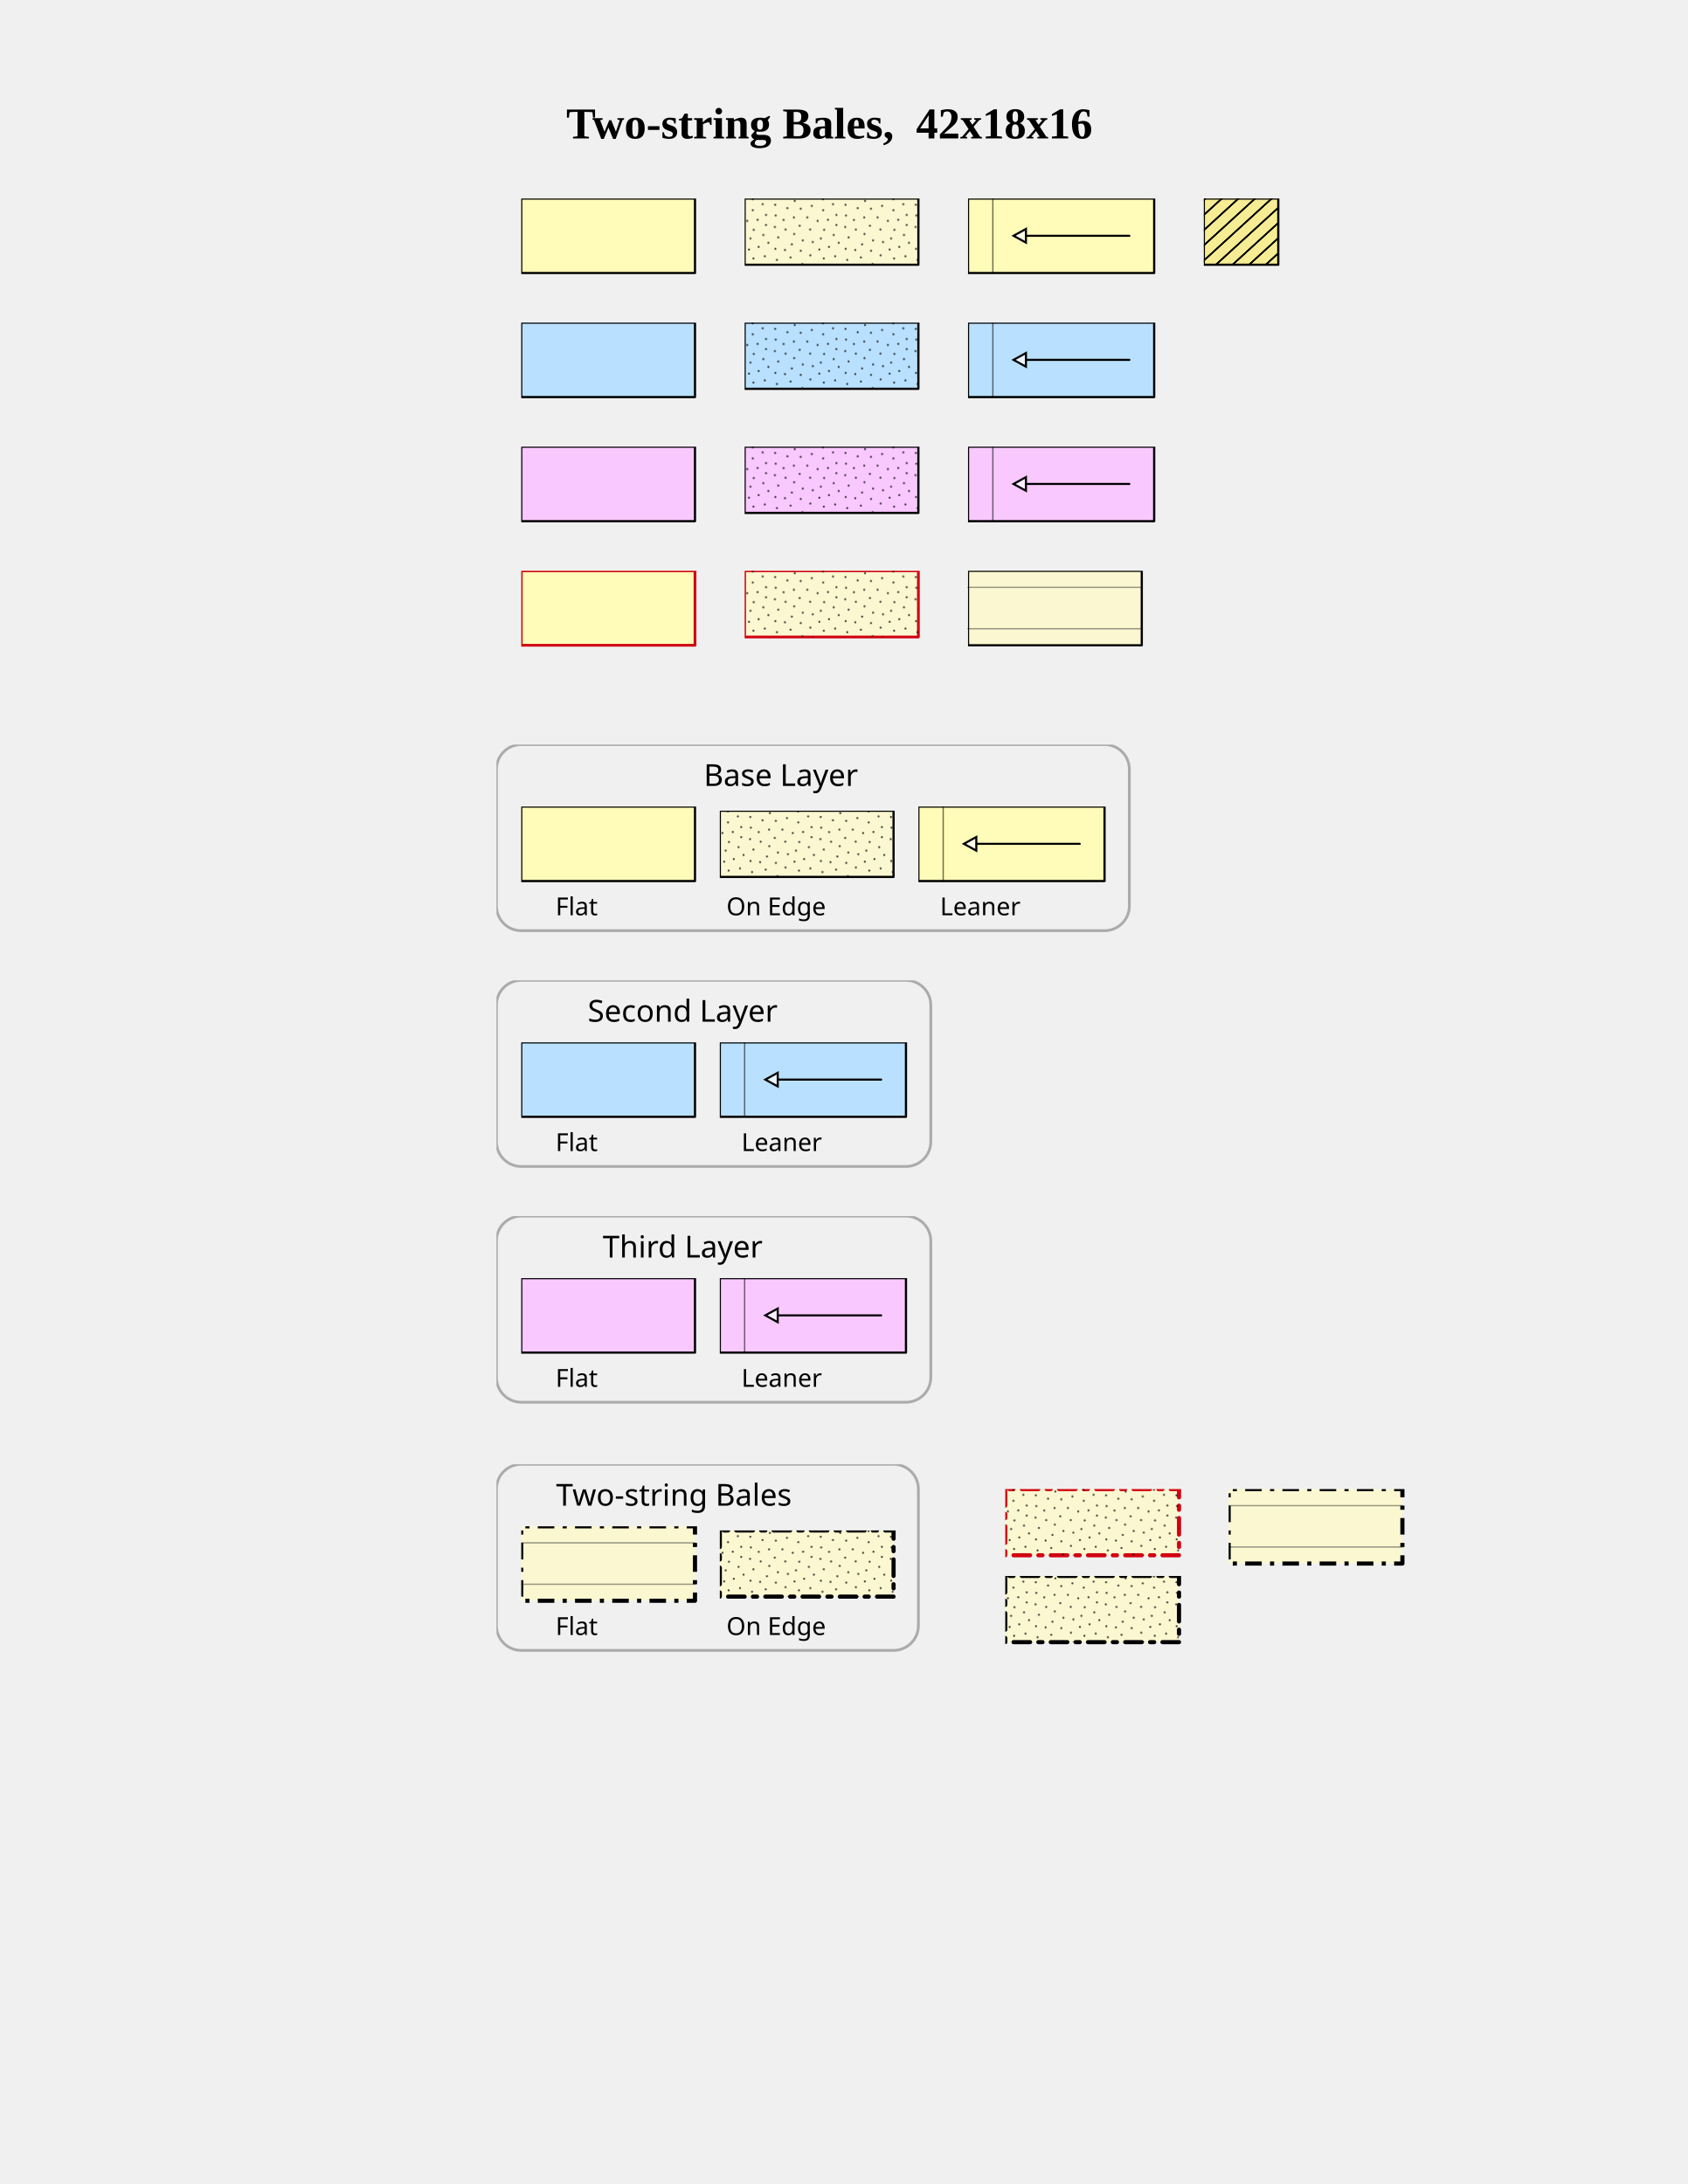
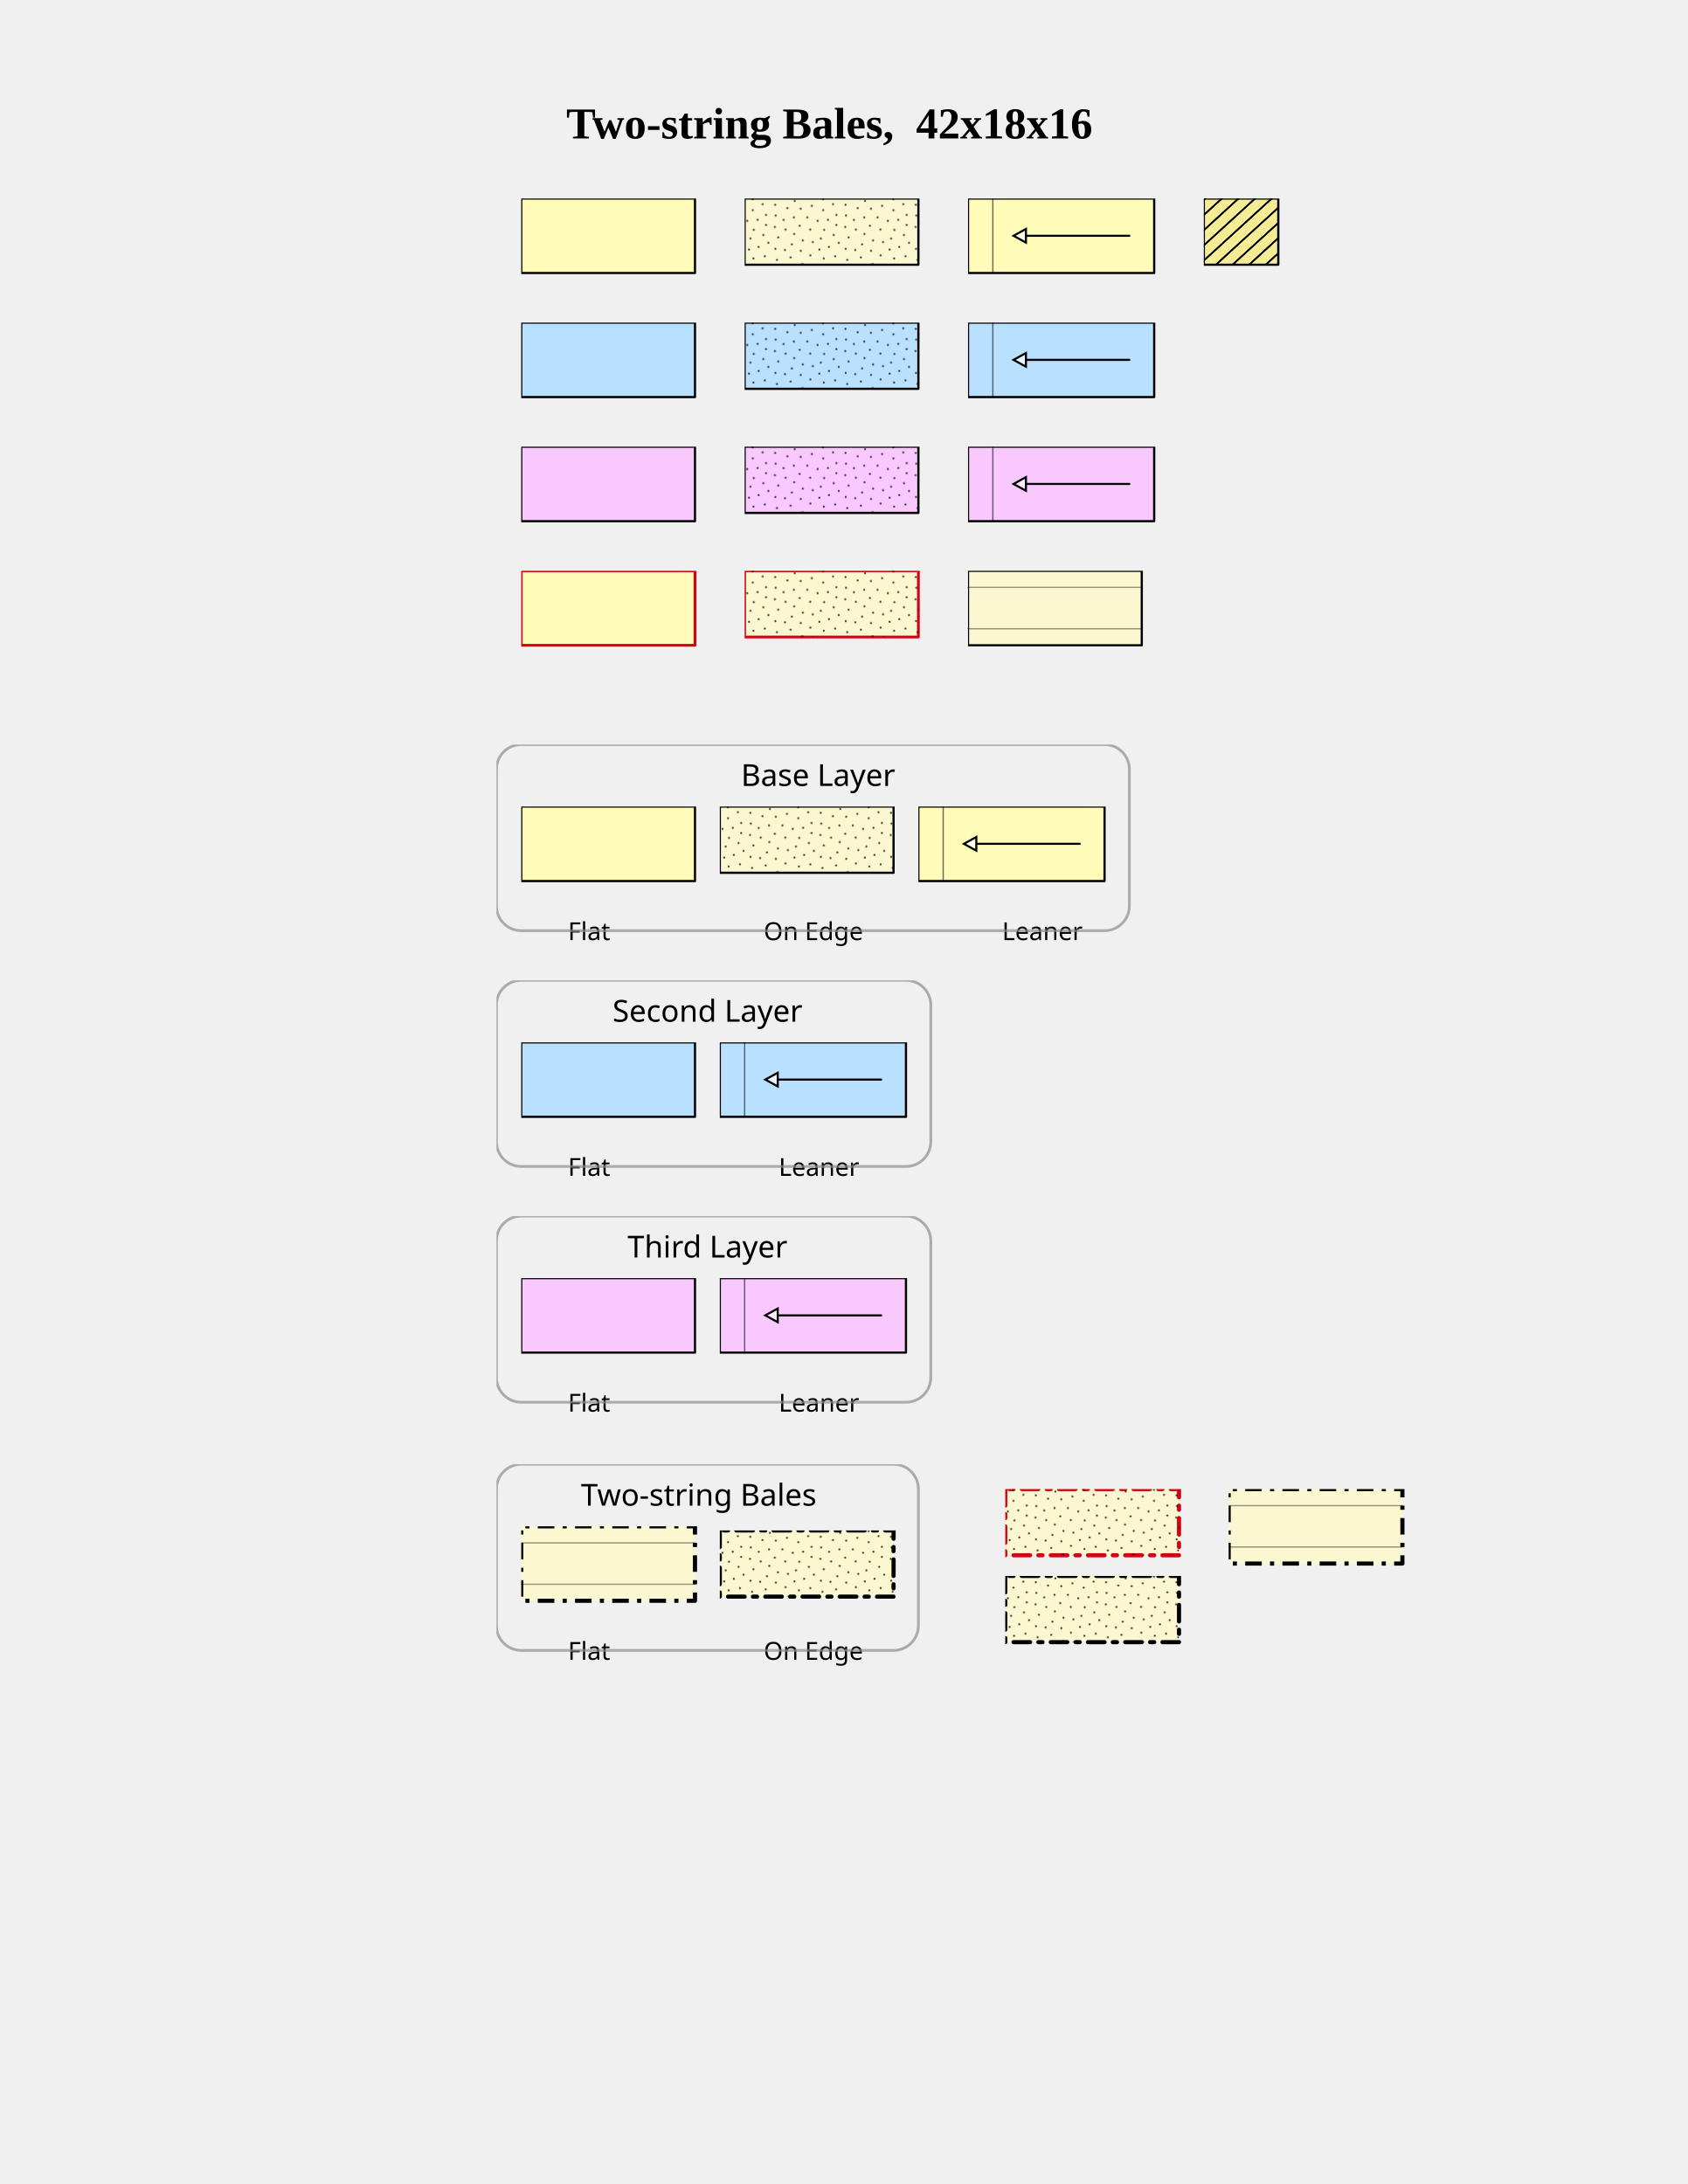
<svg xmlns="http://www.w3.org/2000/svg" xmlns:ns2="http://dairiki.org/barnhunt/inkscape-extensions" xmlns:xlink="http://www.w3.org/1999/xlink" width="8.5in" height="11in" viewBox="0 0 816 1056" version="1.1" id="svg219">
  <defs>
    <pattern xlink:href="#Strips1_5" id="bh-end-bale-stipple" patternTransform="matrix(0.6094059,0.6668921,-22.16151,20.25119,0,0)" />
    <pattern id="Strips1_5" patternTransform="translate(0,0) scale(10,10)" height="1" width="6" patternUnits="userSpaceOnUse">
      <rect height="2" width="1" y="-0.5" x="0" style="fill:black;stroke:none" />
    </pattern>
    <pattern xlink:href="#Polkadots-med" id="bh-edge-bale-stipple" patternTransform="scale(3.4)" />
    <pattern id="Polkadots-med" patternTransform="translate(0,0) scale(10,10)" height="10" width="10" patternUnits="userSpaceOnUse">
      <circle r="0.15" cy="0.810" cx="2.567" style="fill:black;stroke:none" />
      <circle r="0.15" cy="2.33" cx="3.048" style="fill:black;stroke:none" />
      <circle r="0.15" cy="2.415" cx="4.418" style="fill:black;stroke:none" />
      <circle r="0.15" cy="3.029" cx="1.844" style="fill:black;stroke:none" />
      <circle r="0.15" cy="1.363" cx="6.08" style="fill:black;stroke:none" />
      <circle r="0.15" cy="4.413" cx="5.819" style="fill:black;stroke:none" />
      <circle r="0.15" cy="4.048" cx="4.305" style="fill:black;stroke:none" />
      <circle r="0.15" cy="3.045" cx="5.541" style="fill:black;stroke:none" />
      <circle r="0.15" cy="5.527" cx="4.785" style="fill:black;stroke:none" />
      <circle r="0.15" cy="5.184" cx="2.667" style="fill:black;stroke:none" />
      <circle r="0.15" cy="1.448" cx="7.965" style="fill:black;stroke:none" />
      <circle r="0.15" cy="5.049" cx="7.047" style="fill:black;stroke:none" />
      <circle r="0.15" cy="0.895" cx="4.340" style="fill:black;stroke:none" />
      <circle r="0.15" cy="0.340" cx="7.125" style="fill:black;stroke:none" />
      <circle r="0.15" cy="1.049" cx="9.553" style="fill:black;stroke:none" />
      <circle r="0.15" cy="2.689" cx="7.006" style="fill:black;stroke:none" />
      <circle r="0.15" cy="2.689" cx="8.909" style="fill:black;stroke:none" />
      <circle r="0.15" cy="4.407" cx="9.315" style="fill:black;stroke:none" />
      <circle r="0.15" cy="3.870" cx="7.820" style="fill:black;stroke:none" />
      <circle r="0.15" cy="5.948" cx="8.270" style="fill:black;stroke:none" />
      <circle r="0.15" cy="7.428" cx="7.973" style="fill:black;stroke:none" />
      <circle r="0.15" cy="8.072" cx="9.342" style="fill:black;stroke:none" />
      <circle r="0.15" cy="9.315" cx="8.206" style="fill:black;stroke:none" />
      <circle r="0.15" cy="9.475" cx="9.682" style="fill:black;stroke:none" />
      <circle r="0.15" cy="6.186" cx="9.688" style="fill:black;stroke:none" />
      <circle r="0.15" cy="6.296" cx="3.379" style="fill:black;stroke:none" />
      <circle r="0.15" cy="8.204" cx="2.871" style="fill:black;stroke:none" />
      <circle r="0.15" cy="8.719" cx="4.59" style="fill:black;stroke:none" />
      <circle r="0.15" cy="9.671" cx="3.181" style="fill:black;stroke:none" />
      <circle r="0.15" cy="7.315" cx="5.734" style="fill:black;stroke:none" />
      <circle r="0.15" cy="6.513" cx="6.707" style="fill:black;stroke:none" />
      <circle r="0.15" cy="9.670" cx="5.730" style="fill:black;stroke:none" />
      <circle r="0.15" cy="8.373" cx="6.535" style="fill:black;stroke:none" />
      <circle r="0.15" cy="7.154" cx="4.37" style="fill:black;stroke:none" />
      <circle r="0.15" cy="7.25" cx="0.622" style="fill:black;stroke:none" />
      <circle r="0.15" cy="5.679" cx="0.831" style="fill:black;stroke:none" />
      <circle r="0.15" cy="8.519" cx="1.257" style="fill:black;stroke:none" />
      <circle r="0.15" cy="6.877" cx="1.989" style="fill:black;stroke:none" />
      <circle r="0.15" cy="3.181" cx="0.374" style="fill:black;stroke:none" />
      <circle r="0.15" cy="1.664" cx="1.166" style="fill:black;stroke:none" />
      <circle r="0.15" cy="0.093" cx="1.151" style="fill:black;stroke:none" />
      <circle r="0.15" cy="10.093" cx="1.151" style="fill:black;stroke:none" />
      <circle r="0.15" cy="4.451" cx="1.302" style="fill:black;stroke:none" />
      <circle r="0.15" cy="3.763" cx="3.047" style="fill:black;stroke:none" />
    </pattern>
    <symbol id="bale-1-42x18x16" ns2:count-as="bale-42x18x16">
      <rect height="36" width="84" style="opacity:1;fill:#fffbb8;fill-opacity:1;stroke:#000000;stroke-width:1.067;stroke-linecap:round;stroke-linejoin:round;stroke-miterlimit:4" x="0" y="0" />
    </symbol>
    <symbol id="bale-1-edge-42x18x16" ns2:count-as="bale-42x18x16">
      <rect height="32" width="84" style="opacity:1;fill:#fbf7d1;fill-opacity:1;stroke:#000000;stroke-width:1.067;stroke-linecap:round;stroke-linejoin:round;stroke-miterlimit:4;stroke-dasharray:none;stroke-dashoffset:0;stroke-opacity:1" x="0" y="0" />
      <rect style="fill:url(#bh-edge-bale-stipple);fill-opacity:0.7;stroke:none" width="84" height="32" x="0" y="0" />
    </symbol>
    <symbol id="bale-1-leaner-42x18x16" ns2:count-as="bale-42x18x16">
      <rect style="fill:#fffbb8;fill-opacity:1;stroke:#000000;stroke-width:1.067;stroke-linecap:butt;stroke-linejoin:round;stroke-miterlimit:4;stroke-opacity:1" width="90" height="36" x="0" y="0" />
      <path style="fill:none;stroke:#000000;stroke-width:0.64;stroke-linecap:butt;stroke-miterlimit:4;stroke-opacity:0.553" d="M 12,0 V 36" />
      <path d="M 78,18 H 28 v -3.3 l -6,3.3 6,3.3 V 18" style="fill:#ffffff;fill-opacity:0.698;fill-rule:evenodd;stroke:#000000;stroke-width:1px;stroke-linecap:round;stroke-linejoin:miter;stroke-opacity:1" />
    </symbol>
    <symbol id="bale-2-42x18x16" ns2:count-as="bale-42x18x16">
      <rect y="0" x="0" style="opacity:1;fill:#b9e1ff;fill-opacity:1;stroke:#000000;stroke-width:1.067;stroke-linecap:round;stroke-linejoin:round;stroke-miterlimit:4" width="84" height="36" />
    </symbol>
    <symbol id="bale-2-edge-42x18x16" ns2:count-as="bale-42x18x16">
      <rect y="0" x="0" style="opacity:1;fill:#b9e1ff;fill-opacity:1;stroke:#000000;stroke-width:1.067;stroke-linecap:round;stroke-linejoin:round;stroke-miterlimit:4;stroke-dasharray:none;stroke-dashoffset:0;stroke-opacity:1" width="84" height="32" />
      <rect width="84" height="32" x="0" y="0" style="fill:url(#bh-edge-bale-stipple);fill-opacity:0.7;stroke:none" />
    </symbol>
    <symbol id="bale-2-leaner-42x18x16" ns2:count-as="bale-42x18x16">
      <rect y="0" x="0" height="36" width="90" style="fill:#b9e1ff;fill-opacity:1;stroke:#000000;stroke-width:1.067;stroke-linecap:butt;stroke-linejoin:round;stroke-miterlimit:4;stroke-dasharray:none;stroke-opacity:1" />
      <path d="M 12,0 V 36" style="fill:none;fill-opacity:0.75;fill-rule:evenodd;stroke:#000000;stroke-width:0.64;stroke-linecap:butt;stroke-linejoin:miter;stroke-miterlimit:4;stroke-dasharray:none;stroke-opacity:0.553" />
      <path style="fill:#ffffff;fill-opacity:0.698;fill-rule:evenodd;stroke:#000000;stroke-width:1px;stroke-linecap:round;stroke-linejoin:miter;stroke-opacity:1" d="M 78,18 H 28 v -3.3 l -6,3.3 6,3.3 V 18" />
    </symbol>
    <symbol id="bale-3-42x18x16" ns2:count-as="bale-42x18x16">
      <rect height="36" width="84" style="opacity:1;fill:#f9c8ff;fill-opacity:1;stroke:#000000;stroke-width:1.067;stroke-linecap:round;stroke-linejoin:round;stroke-miterlimit:4" x="0" y="0" />
    </symbol>
    <symbol id="bale-3-edge-42x18x16" ns2:count-as="bale-42x18x16">
      <rect height="32" width="84" style="opacity:1;fill:#f9c8ff;fill-opacity:1;stroke:#000000;stroke-width:1.067;stroke-linecap:round;stroke-linejoin:round;stroke-miterlimit:4;stroke-dasharray:none;stroke-dashoffset:0;stroke-opacity:1" x="0" y="0" />
      <rect width="84" height="32" x="0" y="0" style="fill:url(#bh-edge-bale-stipple);fill-opacity:0.7;stroke:none" />
    </symbol>
    <symbol id="bale-3-leaner-42x18x16" ns2:count-as="bale-42x18x16">
      <rect style="fill:#f9c8ff;fill-opacity:1;stroke:#000000;stroke-width:1.067;stroke-linecap:butt;stroke-linejoin:round;stroke-miterlimit:4;stroke-dasharray:none;stroke-opacity:1" width="90" height="36" x="0" y="0" />
      <path style="fill:none;fill-opacity:0.75;fill-rule:evenodd;stroke:#000000;stroke-width:0.64;stroke-linecap:butt;stroke-linejoin:miter;stroke-miterlimit:4;stroke-dasharray:none;stroke-opacity:0.553" d="M 12,0 V 36" />
      <path style="fill:#ffffff;fill-opacity:0.698;fill-rule:evenodd;stroke:#000000;stroke-width:1px;stroke-linecap:round;stroke-linejoin:miter;stroke-opacity:1" d="M 78,18 H 28 v -3.3 l -6,3.3 6,3.3 V 18" />
    </symbol>
    <symbol id="bale-1-anchor-42x18x16" ns2:count-as="bale-42x18x16">
      <rect y="0" x="0" style="opacity:1;fill:#fffbb8;fill-opacity:1;stroke:#d20312;stroke-width:1.333;stroke-linecap:round;stroke-linejoin:round;stroke-miterlimit:4;stroke-dasharray:none;stroke-dashoffset:0;stroke-opacity:1" width="84" height="36" />
    </symbol>
    <symbol id="bale-1-anchor-edge-42x18x16" ns2:count-as="bale-42x18x16">
      <rect y="0" x="0" style="opacity:1;fill:#fbf7d1;fill-opacity:1;stroke:#d20312;stroke-width:1.333;stroke-linecap:round;stroke-linejoin:round;stroke-miterlimit:4;stroke-dasharray:none;stroke-dashoffset:0;stroke-opacity:1" width="84" height="32" />
      <rect width="84" height="32" x="0" y="0" style="fill:url(#bh-edge-bale-stipple);fill-opacity:0.7;stroke:none" />
    </symbol>
    <symbol id="bale-1-with-strings-42x18x16" ns2:count-as="bale-42x18x16">
      <rect style="display:inline;fill:#fbf7d1;fill-opacity:1;stroke:#000000;stroke-width:1.067;stroke-linecap:butt;stroke-linejoin:round;stroke-miterlimit:4;stroke-opacity:1" width="84" height="36" x="0" y="0" />
      <path style="display:inline;fill:none;stroke:#000000;stroke-width:0.625;stroke-linecap:round;stroke-opacity:0.4" d="M 0,8 H 84" id="string-42x18x16" />
      <use x="0" y="0" xlink:href="#string-42x18x16" transform="translate(0,20)" width="100%" height="100%" />
    </symbol>
    <symbol id="legend-1-42x18x16">
      <g>
-         <use xlink:href="#bale-1-42x18x16" x="0" y="0" width="100%" height="100%" transform="translate(12,30)" />
-         <use xlink:href="#bale-1-edge-42x18x16" x="0" y="0" width="100%" height="100%" transform="translate(108,32)" />
-         <use xlink:href="#bale-1-leaner-42x18x16" x="0" y="0" width="100%" height="100%" transform="translate(204, 30)" />
-         <text xml:space="preserve" style="font-style:normal;font-variant:normal;font-weight:normal;font-stretch:normal;font-size:12px;line-height:125%;font-family:'Rock Salt';-inkscape-font-specification:'Rock Salt, Normal';font-variant-ligatures:normal;font-variant-caps:normal;font-variant-numeric:normal;font-feature-settings:normal;text-align:center;letter-spacing:0px;word-spacing:0px;writing-mode:lr-tb;text-anchor:middle;fill:#000000;fill-opacity:1;stroke:none;stroke-width:1px;stroke-linecap:butt;stroke-linejoin:miter;stroke-opacity:1" x="58.84" y="94.546" transform="translate(-6,-12)">
+         <use xlink:href="#bale-1-42x18x16" x="12" y="30" width="100%" height="100%" />
+         <use xlink:href="#bale-1-edge-42x18x16" x="108" y="30" width="100%" height="100%" />
+         <use xlink:href="#bale-1-leaner-42x18x16" x="204" y="30" width="100%" height="100%" />
+         <text xml:space="preserve" style="font-style:normal;font-variant:normal;font-weight:normal;font-stretch:normal;font-size:12px;line-height:125%;font-family:'Rock Salt';-inkscape-font-specification:'Rock Salt, Normal';font-variant-ligatures:normal;font-variant-caps:normal;font-variant-numeric:normal;font-feature-settings:normal;text-align:center;letter-spacing:0px;word-spacing:0px;writing-mode:lr-tb;text-anchor:middle;fill:#000000;fill-opacity:1;stroke:none;stroke-width:1px;stroke-linecap:butt;stroke-linejoin:miter;stroke-opacity:1" x="54" y="82.546">
          <tspan x="58.84" y="94.546">Flat</tspan>
        </text>
-         <text y="94.546" x="167.277" style="font-style:normal;font-variant:normal;font-weight:normal;font-stretch:normal;font-size:12px;line-height:125%;font-family:'Rock Salt';-inkscape-font-specification:'Rock Salt, Normal';font-variant-ligatures:normal;font-variant-caps:normal;font-variant-numeric:normal;font-feature-settings:normal;text-align:center;letter-spacing:0px;word-spacing:0px;writing-mode:lr-tb;text-anchor:middle;fill:#000000;fill-opacity:1;stroke:none;stroke-width:1px;stroke-linecap:butt;stroke-linejoin:miter;stroke-opacity:1" xml:space="preserve" transform="translate(-18,-12)">
+         <text y="82.546" x="150" style="font-style:normal;font-variant:normal;font-weight:normal;font-stretch:normal;font-size:12px;line-height:125%;font-family:'Rock Salt';-inkscape-font-specification:'Rock Salt, Normal';font-variant-ligatures:normal;font-variant-caps:normal;font-variant-numeric:normal;font-feature-settings:normal;text-align:center;letter-spacing:0px;word-spacing:0px;writing-mode:lr-tb;text-anchor:middle;fill:#000000;fill-opacity:1;stroke:none;stroke-width:1px;stroke-linecap:butt;stroke-linejoin:miter;stroke-opacity:1" xml:space="preserve">
          <tspan y="94.546" x="167.277">On Edge</tspan>
        </text>
-         <text xml:space="preserve" style="font-style:normal;font-variant:normal;font-weight:normal;font-stretch:normal;font-size:12px;line-height:125%;font-family:'Rock Salt';-inkscape-font-specification:'Rock Salt, Normal';font-variant-ligatures:normal;font-variant-caps:normal;font-variant-numeric:normal;font-feature-settings:normal;text-align:center;letter-spacing:0px;word-spacing:0px;writing-mode:lr-tb;text-anchor:middle;fill:#000000;fill-opacity:1;stroke:none;stroke-width:1px;stroke-linecap:butt;stroke-linejoin:miter;stroke-opacity:1" x="277.982" y="94.546" transform="translate(-30,-12)">
+         <text xml:space="preserve" style="font-style:normal;font-variant:normal;font-weight:normal;font-stretch:normal;font-size:12px;line-height:125%;font-family:'Rock Salt';-inkscape-font-specification:'Rock Salt, Normal';font-variant-ligatures:normal;font-variant-caps:normal;font-variant-numeric:normal;font-feature-settings:normal;text-align:center;letter-spacing:0px;word-spacing:0px;writing-mode:lr-tb;text-anchor:middle;fill:#000000;fill-opacity:1;stroke:none;stroke-width:1px;stroke-linecap:butt;stroke-linejoin:miter;stroke-opacity:1" x="249" y="82.546">
          <tspan x="277.982" y="94.546">Leaner</tspan>
        </text>
      </g>
-       <text y="20.02" x="168.883" style="font-style:normal;font-variant:normal;font-weight:normal;font-stretch:normal;font-size:14.667px;line-height:125%;font-family:'Rock Salt';-inkscape-font-specification:'Rock Salt, Normal';font-variant-ligatures:normal;font-variant-caps:normal;font-variant-numeric:normal;font-feature-settings:normal;text-align:center;letter-spacing:0px;word-spacing:0px;writing-mode:lr-tb;text-anchor:middle;fill:#000000;fill-opacity:1;stroke:none;stroke-width:1px;stroke-linecap:butt;stroke-linejoin:miter;stroke-opacity:1" xml:space="preserve" transform="translate(-18, 0)">
+       <text y="20.02" x="153" style="font-style:normal;font-variant:normal;font-weight:normal;font-stretch:normal;font-size:14.667px;line-height:125%;font-family:'Rock Salt';-inkscape-font-specification:'Rock Salt, Normal';font-variant-ligatures:normal;font-variant-caps:normal;font-variant-numeric:normal;font-feature-settings:normal;text-align:center;letter-spacing:0px;word-spacing:0px;writing-mode:lr-tb;text-anchor:middle;fill:#000000;fill-opacity:1;stroke:none;stroke-width:1px;stroke-linecap:butt;stroke-linejoin:miter;stroke-opacity:1" xml:space="preserve">
        <tspan y="20.02" x="168.883">Base Layer</tspan>
      </text>
      <rect ry="12" rx="12" y="0" x="0" height="90" width="306" style="opacity:0.687;fill:none;fill-opacity:1;fill-rule:evenodd;stroke:#8c8c8c;stroke-width:1.333;stroke-linecap:round;stroke-linejoin:round;stroke-miterlimit:4;stroke-dasharray:none;stroke-dashoffset:0;stroke-opacity:1" />
    </symbol>
    <symbol id="legend-2-42x18x16">
      <g>
-         <text y="94.546" x="58.84" style="font-style:normal;font-variant:normal;font-weight:normal;font-stretch:normal;font-size:12px;line-height:125%;font-family:'Rock Salt';-inkscape-font-specification:'Rock Salt, Normal';font-variant-ligatures:normal;font-variant-caps:normal;font-variant-numeric:normal;font-feature-settings:normal;text-align:center;letter-spacing:0px;word-spacing:0px;writing-mode:lr-tb;text-anchor:middle;fill:#000000;fill-opacity:1;stroke:none;stroke-width:1px;stroke-linecap:butt;stroke-linejoin:miter;stroke-opacity:1" xml:space="preserve" transform="translate(-6,-12)">
+         <text y="82.546" x="54" style="font-style:normal;font-variant:normal;font-weight:normal;font-stretch:normal;font-size:12px;line-height:125%;font-family:'Rock Salt';-inkscape-font-specification:'Rock Salt, Normal';font-variant-ligatures:normal;font-variant-caps:normal;font-variant-numeric:normal;font-feature-settings:normal;text-align:center;letter-spacing:0px;word-spacing:0px;writing-mode:lr-tb;text-anchor:middle;fill:#000000;fill-opacity:1;stroke:none;stroke-width:1px;stroke-linecap:butt;stroke-linejoin:miter;stroke-opacity:1" xml:space="preserve">
          <tspan y="94.546" x="58.84">Flat</tspan>
        </text>
-         <text y="94.546" x="169.982" style="font-style:normal;font-variant:normal;font-weight:normal;font-stretch:normal;font-size:12px;line-height:125%;font-family:'Rock Salt';-inkscape-font-specification:'Rock Salt, Normal';font-variant-ligatures:normal;font-variant-caps:normal;font-variant-numeric:normal;font-feature-settings:normal;text-align:center;letter-spacing:0px;word-spacing:0px;writing-mode:lr-tb;text-anchor:middle;fill:#000000;fill-opacity:1;stroke:none;stroke-width:1px;stroke-linecap:butt;stroke-linejoin:miter;stroke-opacity:1" xml:space="preserve" transform="translate(-18,-12)">
+         <text y="82.546" x="153" style="font-style:normal;font-variant:normal;font-weight:normal;font-stretch:normal;font-size:12px;line-height:125%;font-family:'Rock Salt';-inkscape-font-specification:'Rock Salt, Normal';font-variant-ligatures:normal;font-variant-caps:normal;font-variant-numeric:normal;font-feature-settings:normal;text-align:center;letter-spacing:0px;word-spacing:0px;writing-mode:lr-tb;text-anchor:middle;fill:#000000;fill-opacity:1;stroke:none;stroke-width:1px;stroke-linecap:butt;stroke-linejoin:miter;stroke-opacity:1" xml:space="preserve">
          <tspan y="94.546" x="169.982">Leaner</tspan>
        </text>
-         <use xlink:href="#bale-2-42x18x16" x="0" y="0" width="100%" height="100%" transform="translate(12,30)" />
-         <use xlink:href="#bale-2-leaner-42x18x16" x="0" y="0" width="100%" height="100%" transform="translate(108,30)" />
-       </g>
-       <text xml:space="preserve" style="font-style:normal;font-variant:normal;font-weight:normal;font-stretch:normal;font-size:14.667px;line-height:125%;font-family:'Rock Salt';-inkscape-font-specification:'Rock Salt, Normal';font-variant-ligatures:normal;font-variant-caps:normal;font-variant-numeric:normal;font-feature-settings:normal;text-align:center;letter-spacing:0px;word-spacing:0px;writing-mode:lr-tb;text-anchor:middle;fill:#000000;fill-opacity:1;stroke:none;stroke-width:1px;stroke-linecap:butt;stroke-linejoin:miter;stroke-opacity:1" x="115.396" y="20.02" transform="translate(-12, 0)">
+         <use xlink:href="#bale-2-42x18x16" x="12" y="30" width="100%" height="100%" />
+         <use xlink:href="#bale-2-leaner-42x18x16" x="108" y="30" width="100%" height="100%" />
+       </g>
+       <text xml:space="preserve" style="font-style:normal;font-variant:normal;font-weight:normal;font-stretch:normal;font-size:14.667px;line-height:125%;font-family:'Rock Salt';-inkscape-font-specification:'Rock Salt, Normal';font-variant-ligatures:normal;font-variant-caps:normal;font-variant-numeric:normal;font-feature-settings:normal;text-align:center;letter-spacing:0px;word-spacing:0px;writing-mode:lr-tb;text-anchor:middle;fill:#000000;fill-opacity:1;stroke:none;stroke-width:1px;stroke-linecap:butt;stroke-linejoin:miter;stroke-opacity:1" x="105" y="20.02">
        <tspan x="115.396" y="20.02">Second Layer</tspan>
      </text>
      <rect style="opacity:0.687;fill:none;fill-opacity:1;fill-rule:evenodd;stroke:#8c8c8c;stroke-width:1.333;stroke-linecap:round;stroke-linejoin:round;stroke-miterlimit:4;stroke-dasharray:none;stroke-dashoffset:0;stroke-opacity:1" width="210" height="90" x="0" y="0" rx="12" ry="12" />
    </symbol>
    <symbol id="legend-3-42x18x16">
      <g>
-         <text xml:space="preserve" style="font-style:normal;font-variant:normal;font-weight:normal;font-stretch:normal;font-size:12px;line-height:125%;font-family:'Rock Salt';-inkscape-font-specification:'Rock Salt, Normal';font-variant-ligatures:normal;font-variant-caps:normal;font-variant-numeric:normal;font-feature-settings:normal;text-align:center;letter-spacing:0px;word-spacing:0px;writing-mode:lr-tb;text-anchor:middle;fill:#000000;fill-opacity:1;stroke:none;stroke-width:1px;stroke-linecap:butt;stroke-linejoin:miter;stroke-opacity:1" x="58.84" y="94.546" transform="translate(-6,-12)">
+         <text xml:space="preserve" style="font-style:normal;font-variant:normal;font-weight:normal;font-stretch:normal;font-size:12px;line-height:125%;font-family:'Rock Salt';-inkscape-font-specification:'Rock Salt, Normal';font-variant-ligatures:normal;font-variant-caps:normal;font-variant-numeric:normal;font-feature-settings:normal;text-align:center;letter-spacing:0px;word-spacing:0px;writing-mode:lr-tb;text-anchor:middle;fill:#000000;fill-opacity:1;stroke:none;stroke-width:1px;stroke-linecap:butt;stroke-linejoin:miter;stroke-opacity:1" x="54" y="82.546">
          <tspan x="58.84" y="94.546">Flat</tspan>
        </text>
-         <text xml:space="preserve" style="font-style:normal;font-variant:normal;font-weight:normal;font-stretch:normal;font-size:12px;line-height:125%;font-family:'Rock Salt';-inkscape-font-specification:'Rock Salt, Normal';font-variant-ligatures:normal;font-variant-caps:normal;font-variant-numeric:normal;font-feature-settings:normal;text-align:center;letter-spacing:0px;word-spacing:0px;writing-mode:lr-tb;text-anchor:middle;fill:#000000;fill-opacity:1;stroke:none;stroke-width:1px;stroke-linecap:butt;stroke-linejoin:miter;stroke-opacity:1" x="169.982" y="94.546" transform="translate(-18,-12)">
+         <text xml:space="preserve" style="font-style:normal;font-variant:normal;font-weight:normal;font-stretch:normal;font-size:12px;line-height:125%;font-family:'Rock Salt';-inkscape-font-specification:'Rock Salt, Normal';font-variant-ligatures:normal;font-variant-caps:normal;font-variant-numeric:normal;font-feature-settings:normal;text-align:center;letter-spacing:0px;word-spacing:0px;writing-mode:lr-tb;text-anchor:middle;fill:#000000;fill-opacity:1;stroke:none;stroke-width:1px;stroke-linecap:butt;stroke-linejoin:miter;stroke-opacity:1" x="153" y="82.546">
          <tspan x="169.982" y="94.546">Leaner</tspan>
        </text>
-         <use xlink:href="#bale-3-42x18x16" x="0" y="0" width="100%" height="100%" transform="translate(12,30)" />
-         <use xlink:href="#bale-3-leaner-42x18x16" x="0" y="0" width="100%" height="100%" transform="translate(108,30)" />
-       </g>
-       <text y="20.02" x="115.396" style="font-style:normal;font-variant:normal;font-weight:normal;font-stretch:normal;font-size:14.667px;line-height:125%;font-family:'Rock Salt';-inkscape-font-specification:'Rock Salt, Normal';font-variant-ligatures:normal;font-variant-caps:normal;font-variant-numeric:normal;font-feature-settings:normal;text-align:center;letter-spacing:0px;word-spacing:0px;writing-mode:lr-tb;text-anchor:middle;fill:#000000;fill-opacity:1;stroke:none;stroke-width:1px;stroke-linecap:butt;stroke-linejoin:miter;stroke-opacity:1" xml:space="preserve" transform="translate(-12, 0)">
+         <use xlink:href="#bale-3-42x18x16" x="12" y="30" width="100%" height="100%" />
+         <use xlink:href="#bale-3-leaner-42x18x16" x="108" y="30" width="100%" height="100%" />
+       </g>
+       <text x="105" y="20.02" style="font-style:normal;font-variant:normal;font-weight:normal;font-stretch:normal;font-size:14.667px;line-height:125%;font-family:'Rock Salt';-inkscape-font-specification:'Rock Salt, Normal';font-variant-ligatures:normal;font-variant-caps:normal;font-variant-numeric:normal;font-feature-settings:normal;text-align:center;letter-spacing:0px;word-spacing:0px;writing-mode:lr-tb;text-anchor:middle;fill:#000000;fill-opacity:1;stroke:none;stroke-width:1px;stroke-linecap:butt;stroke-linejoin:miter;stroke-opacity:1" xml:space="preserve">
        <tspan y="20.02" x="115.396">Third Layer</tspan>
      </text>
      <rect ry="12" rx="12" y="0" x="0" height="90" width="210" style="opacity:0.687;fill:none;fill-opacity:1;fill-rule:evenodd;stroke:#8c8c8c;stroke-width:1.333;stroke-linecap:round;stroke-linejoin:round;stroke-miterlimit:4;stroke-dasharray:none;stroke-dashoffset:0;stroke-opacity:1" />
    </symbol>
    <symbol id="bale-1-edge-alt-42x18x16" ns2:count-as="bale-42x18x16">
      <rect y="0" x="0" style="opacity:1;fill:#fbf7d1;fill-opacity:1;stroke:#000000;stroke-width:2;stroke-linecap:round;stroke-linejoin:round;stroke-miterlimit:4;stroke-dasharray:8, 4, 2, 4;stroke-dashoffset:10;stroke-opacity:1" width="84" height="32" />
      <rect y="0" x="0" height="32" width="84" style="fill:url(#bh-edge-bale-stipple);fill-opacity:0.7;stroke:none" />
    </symbol>
    <symbol id="legend-1-alt-42x18x16">
      <g>
-         <use transform="translate(12,30)" height="100%" width="100%" y="0" x="0" xlink:href="#bale-1-with-strings-alt-42x18x16" />
-         <use transform="translate(108,32)" height="100%" width="100%" y="0" x="0" xlink:href="#bale-1-edge-alt-42x18x16" />
-         <text y="94.546" x="58.84" style="font-style:normal;font-variant:normal;font-weight:normal;font-stretch:normal;font-size:12px;line-height:125%;font-family:'Rock Salt';-inkscape-font-specification:'Rock Salt, Normal';font-variant-ligatures:normal;font-variant-caps:normal;font-variant-numeric:normal;font-feature-settings:normal;text-align:center;letter-spacing:0px;word-spacing:0px;writing-mode:lr-tb;text-anchor:middle;fill:#000000;fill-opacity:1;stroke:none;stroke-width:1px;stroke-linecap:butt;stroke-linejoin:miter;stroke-opacity:1" xml:space="preserve" transform="translate(-6,-12)">
+         <use height="100%" width="100%" x="12" y="30" xlink:href="#bale-1-with-strings-alt-42x18x16" />
+         <use height="100%" width="100%" x="108" y="32" xlink:href="#bale-1-edge-alt-42x18x16" />
+         <text y="82.546" x="54" style="font-style:normal;font-variant:normal;font-weight:normal;font-stretch:normal;font-size:12px;line-height:125%;font-family:'Rock Salt';-inkscape-font-specification:'Rock Salt, Normal';font-variant-ligatures:normal;font-variant-caps:normal;font-variant-numeric:normal;font-feature-settings:normal;text-align:center;letter-spacing:0px;word-spacing:0px;writing-mode:lr-tb;text-anchor:middle;fill:#000000;fill-opacity:1;stroke:none;stroke-width:1px;stroke-linecap:butt;stroke-linejoin:miter;stroke-opacity:1" xml:space="preserve">
          <tspan y="94.546" x="58.84">Flat</tspan>
        </text>
-         <text xml:space="preserve" style="font-style:normal;font-variant:normal;font-weight:normal;font-stretch:normal;font-size:12px;line-height:125%;font-family:'Rock Salt';-inkscape-font-specification:'Rock Salt, Normal';font-variant-ligatures:normal;font-variant-caps:normal;font-variant-numeric:normal;font-feature-settings:normal;text-align:center;letter-spacing:0px;word-spacing:0px;writing-mode:lr-tb;text-anchor:middle;fill:#000000;fill-opacity:1;stroke:none;stroke-width:1px;stroke-linecap:butt;stroke-linejoin:miter;stroke-opacity:1" x="167.277" y="94.546" transform="translate(-18,-12)">
+         <text xml:space="preserve" style="font-style:normal;font-variant:normal;font-weight:normal;font-stretch:normal;font-size:12px;line-height:125%;font-family:'Rock Salt';-inkscape-font-specification:'Rock Salt, Normal';font-variant-ligatures:normal;font-variant-caps:normal;font-variant-numeric:normal;font-feature-settings:normal;text-align:center;letter-spacing:0px;word-spacing:0px;writing-mode:lr-tb;text-anchor:middle;fill:#000000;fill-opacity:1;stroke:none;stroke-width:1px;stroke-linecap:butt;stroke-linejoin:miter;stroke-opacity:1" x="150" y="82.546">
          <tspan x="167.277" y="94.546">On Edge</tspan>
        </text>
      </g>
-       <text xml:space="preserve" style="font-style:normal;font-variant:normal;font-weight:normal;font-stretch:normal;font-size:14.667px;line-height:125%;font-family:'Rock Salt';-inkscape-font-specification:'Rock Salt, Normal';font-variant-ligatures:normal;font-variant-caps:normal;font-variant-numeric:normal;font-feature-settings:normal;text-align:center;letter-spacing:0px;word-spacing:0px;writing-mode:lr-tb;text-anchor:middle;fill:#000000;fill-opacity:1;stroke:none;stroke-width:1px;stroke-linecap:butt;stroke-linejoin:miter;stroke-opacity:1" x="111.15" y="20.02" transform="translate(-12, 0)">
+       <text xml:space="preserve" style="font-style:normal;font-variant:normal;font-weight:normal;font-stretch:normal;font-size:14.667px;line-height:125%;font-family:'Rock Salt';-inkscape-font-specification:'Rock Salt, Normal';font-variant-ligatures:normal;font-variant-caps:normal;font-variant-numeric:normal;font-feature-settings:normal;text-align:center;letter-spacing:0px;word-spacing:0px;writing-mode:lr-tb;text-anchor:middle;fill:#000000;fill-opacity:1;stroke:none;stroke-width:1px;stroke-linecap:butt;stroke-linejoin:miter;stroke-opacity:1" x="102" y="20.02">
        <tspan x="111.15" y="20.02">Two-string Bales</tspan>
      </text>
      <rect style="opacity:0.687;fill:none;fill-opacity:1;fill-rule:evenodd;stroke:#8c8c8c;stroke-width:1.333;stroke-linecap:round;stroke-linejoin:round;stroke-miterlimit:4;stroke-dasharray:none;stroke-dashoffset:0;stroke-opacity:1" width="204" height="90" x="0" y="0" rx="12" ry="12" />
    </symbol>
    <symbol id="bale-1-anchor-edge-alt-42x18x16" ns2:count-as="bale-42x18x16">
      <rect height="32" width="84" style="opacity:1;fill:#fbf7d1;fill-opacity:1;stroke:#d20312;stroke-width:2;stroke-linecap:round;stroke-linejoin:round;stroke-miterlimit:4;stroke-dasharray:8, 4, 2, 4;stroke-dashoffset:10;stroke-opacity:1" x="0" y="0" />
      <rect style="fill:url(#bh-edge-bale-stipple);fill-opacity:0.7;stroke:none" y="0" x="0" height="32" width="84" />
    </symbol>
    <symbol id="bale-1-with-strings-alt-42x18x16" ns2:count-as="bale-42x18x16">
      <rect y="0" x="0" height="36" width="84" style="display:inline;fill:#fbf7d1;fill-opacity:1;stroke:#000000;stroke-width:2;stroke-linecap:butt;stroke-linejoin:round;stroke-miterlimit:4;stroke-dasharray:8, 4, 2, 4;stroke-dashoffset:10;stroke-opacity:1" />
      <path id="string-alt-42x18x16" d="M 0,8 H 84" style="display:inline;fill:none;stroke:#000000;stroke-width:0.625;stroke-linecap:round;stroke-opacity:0.4" />
      <use height="100%" width="100%" transform="translate(0,20)" xlink:href="#string-alt-42x18x16" y="0" x="0" />
    </symbol>
    <symbol id="bale-1-end-42x18x16">
      <rect y="0" x="0" style="opacity:1;fill:#f6ec94;fill-opacity:1;stroke:#000000;stroke-width:1.067;stroke-linecap:round;stroke-linejoin:round;stroke-miterlimit:4;stroke-dasharray:none;stroke-dashoffset:0;stroke-opacity:1" width="36" height="32" />
      <rect y="0" x="0" height="32" width="36" style="fill:url(#bh-end-bale-stipple);fill-opacity:1;stroke:none" />
    </symbol>
  </defs>
  <text xml:space="preserve" style="font-style:normal;font-variant:normal;font-weight:bold;font-stretch:normal;font-size:21.333px;line-height:125%;text-align:center;text-anchor:middle;fill:#000000;fill-opacity:1;stroke:none;stroke-width:1px;stroke-linecap:butt;stroke-linejoin:miter;stroke-opacity:1" x="408.979" y="66.949">
    <tspan x="408.979" y="66.949">Two-string Bales,  42x18x16</tspan>
  </text>
  <use xlink:href="#bale-1-42x18x16" x="0" y="0" width="100%" height="100%" transform="translate(252,96)" />
  <use xlink:href="#bale-1-edge-42x18x16" transform="translate(360,96)" x="0" y="0" width="100%" height="100%" style="stroke-width:1;stroke-miterlimit:4;stroke-dasharray:none" />
  <use xlink:href="#bale-1-leaner-42x18x16" x="0" y="0" width="100%" height="100%" transform="translate(468,96)" />
  <use xlink:href="#bale-2-42x18x16" transform="translate(252,156)" x="0" y="0" width="100%" height="100%" />
  <use xlink:href="#bale-2-edge-42x18x16" transform="translate(360,156)" x="0" y="0" width="100%" height="100%" />
  <use xlink:href="#bale-2-leaner-42x18x16" transform="translate(468,156)" x="0" y="0" width="100%" height="100%" />
  <use xlink:href="#bale-3-42x18x16" transform="translate(252,216)" x="0" y="0" width="100%" height="100%" />
  <use xlink:href="#bale-3-edge-42x18x16" transform="translate(360,216)" x="0" y="0" width="100%" height="100%" />
  <use xlink:href="#bale-3-leaner-42x18x16" transform="translate(468,216)" x="0" y="0" width="100%" height="100%" />
  <use xlink:href="#bale-1-anchor-42x18x16" transform="translate(252,276)" x="0" y="0" width="100%" height="100%" />
  <use xlink:href="#bale-1-anchor-edge-42x18x16" transform="translate(360,276)" x="0" y="0" width="100%" height="100%" />
  <use xlink:href="#bale-1-with-strings-42x18x16" transform="translate(468,276)" x="0" y="0" width="100%" height="100%" />
  <use xlink:href="#legend-1-42x18x16" transform="translate(240,360)" x="0" y="0" width="100%" height="100%" />
  <use xlink:href="#legend-2-42x18x16" transform="translate(240,474)" x="0" y="0" width="100%" height="100%" />
  <use xlink:href="#legend-3-42x18x16" transform="translate(240,588)" x="0" y="0" width="100%" height="100%" />
  <use xlink:href="#bale-1-edge-alt-42x18x16" transform="translate(486,762)" x="0" y="0" width="100%" height="100%" />
  <use xlink:href="#legend-1-alt-42x18x16" transform="translate(240,708)" x="0" y="0" width="100%" height="100%" />
  <use xlink:href="#bale-1-anchor-edge-alt-42x18x16" transform="translate(486,720)" x="0" y="0" width="100%" height="100%" />
  <use xlink:href="#bale-1-with-strings-alt-42x18x16" transform="translate(594,720)" x="0" y="0" width="100%" height="100%" />
  <use xlink:href="#bale-1-end-42x18x16" transform="translate(582,96)" x="0" y="0" width="100%" height="100%" />
</svg>
